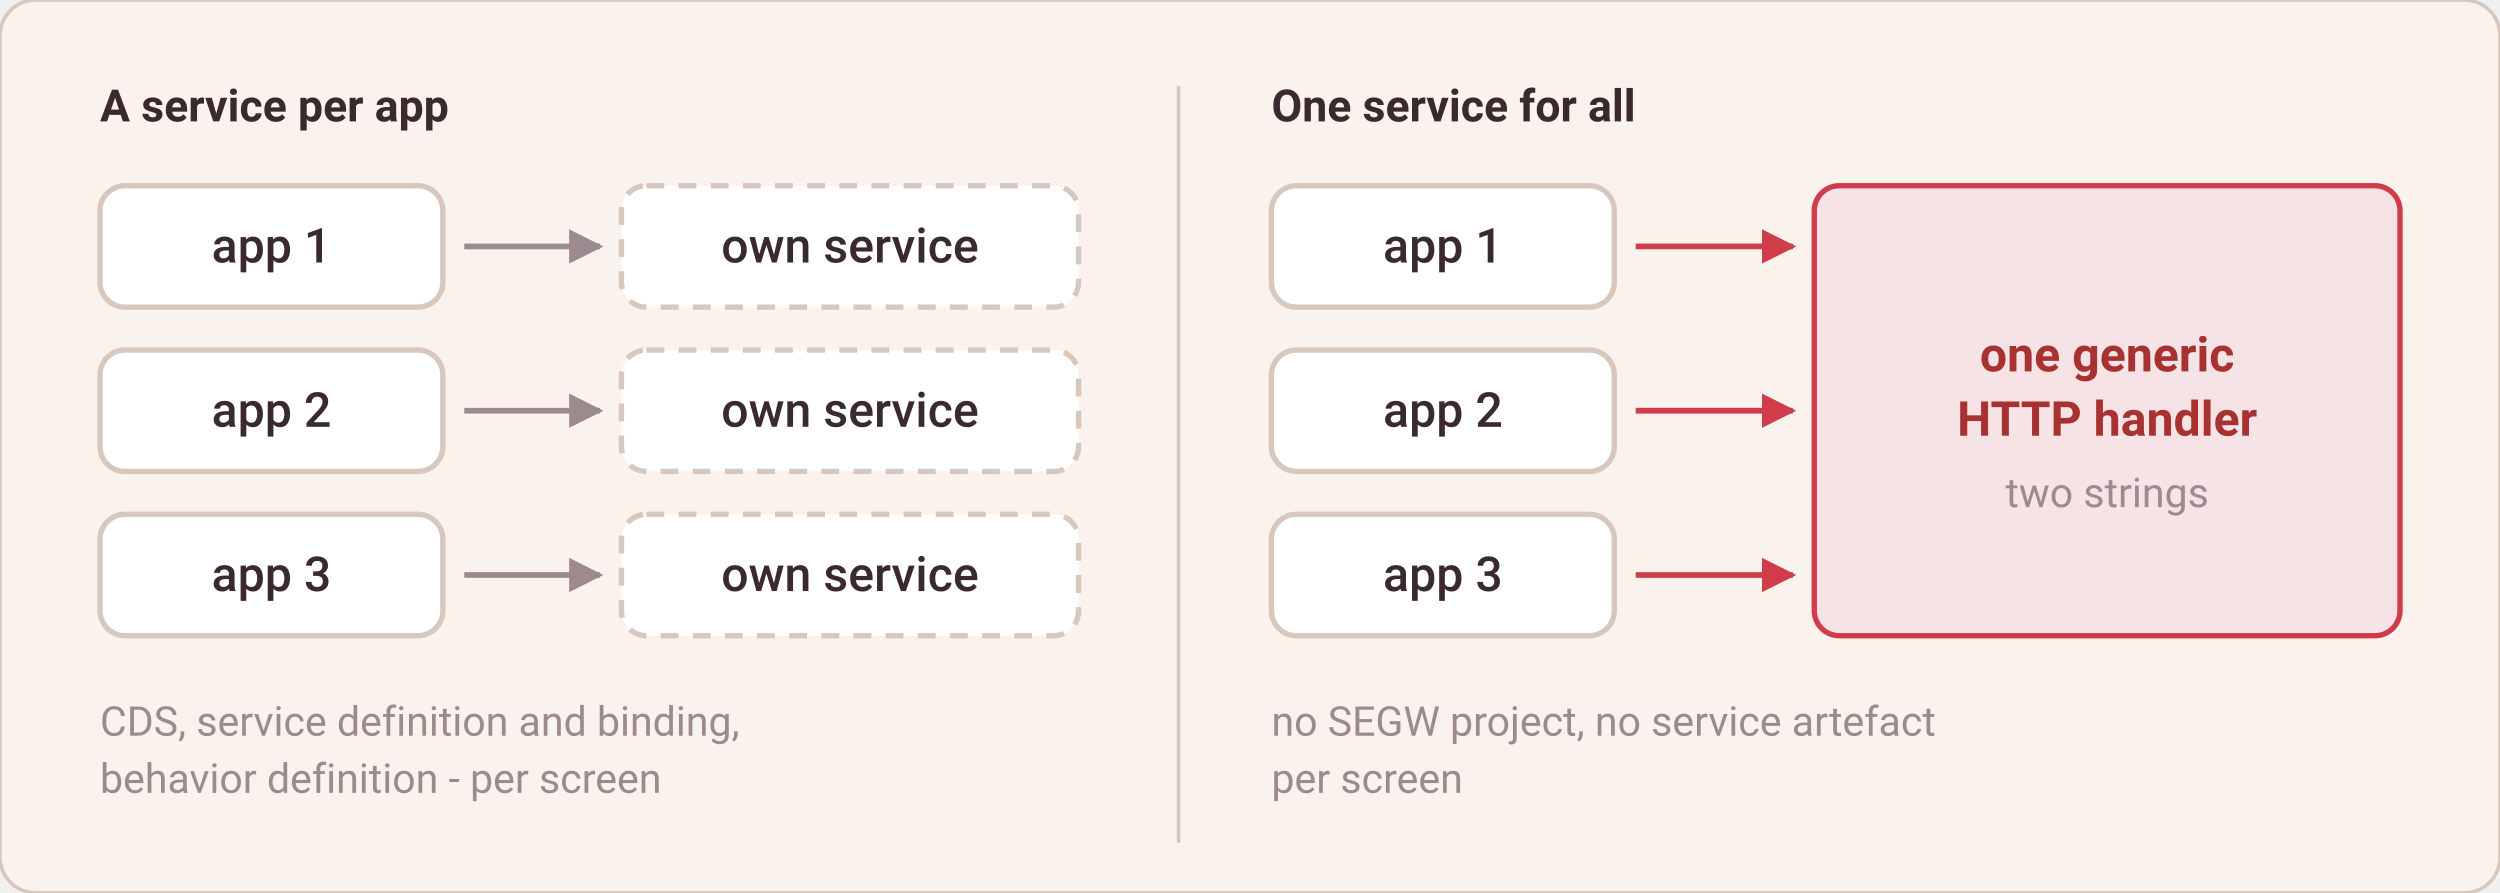
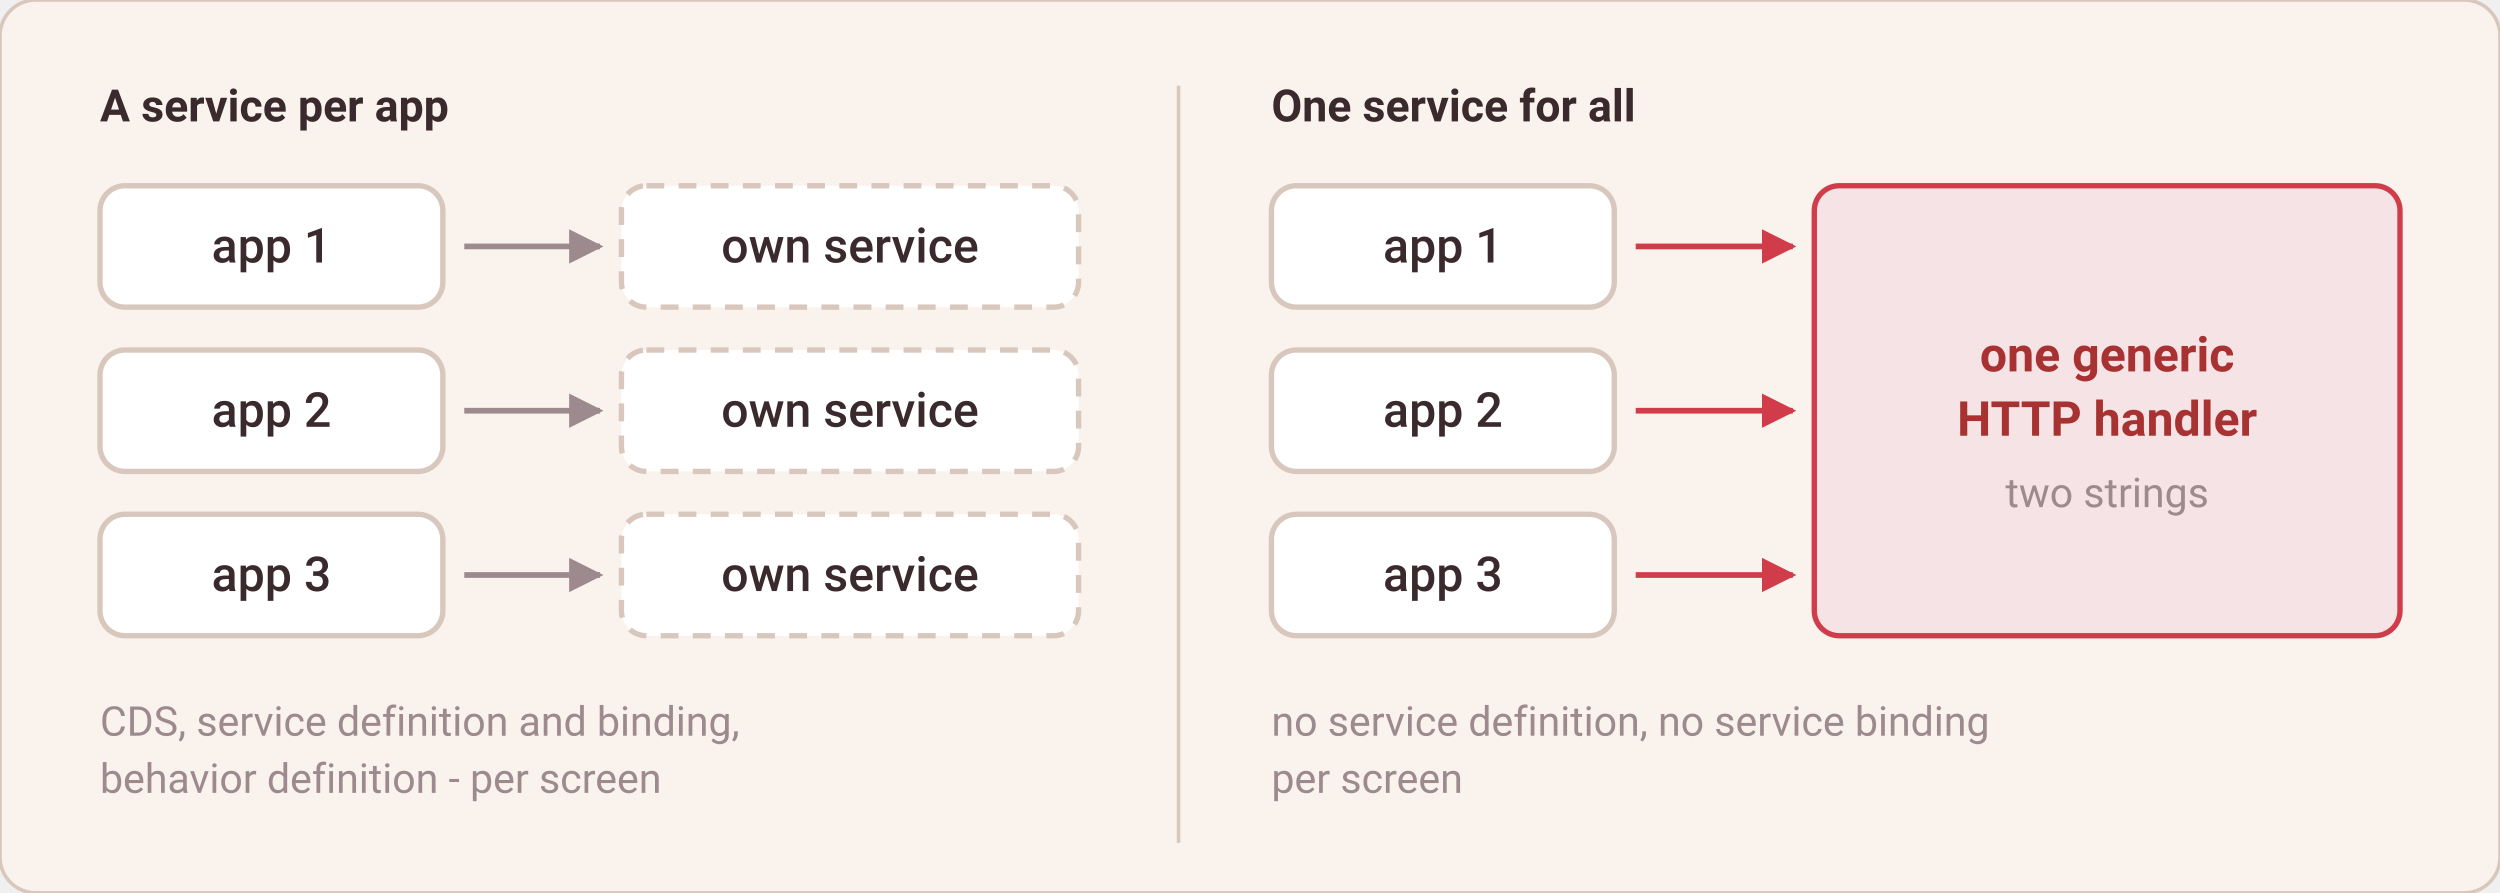
<svg xmlns="http://www.w3.org/2000/svg" viewBox="0 0 700 250" width="700" height="250" role="img">
  <style data-dark="">@media (prefers-color-scheme:dark){[fill="#FAF2EC"]{fill:#172033}[fill="#FFFFFF"]{fill:#0f1522}[fill="#3A2A2E"]{fill:#f1f4f9}[fill="#9C8A8E"]{fill:#9aa4b5}[fill="#F6E3E5"]{fill:#3a1d22}[fill="#D03C4A"]{fill:#f0606d}[fill="#A83232"]{fill:#ff8a95}[stroke="#D8C7BC"]{stroke:#34405a}[stroke="#9C8A8E"]{stroke:#6b778c}[stroke="#D03C4A"]{stroke:#f0606d}}</style>
  <defs>
    <marker id="am" viewBox="0 0 10 10" refX="9" refY="5" markerWidth="6" markerHeight="6" orient="auto">
      <path d="M0 0 L10 5 L0 10 z" fill="#9C8A8E" />
    </marker>
    <marker id="ar" viewBox="0 0 10 10" refX="9" refY="5" markerWidth="6" markerHeight="6" orient="auto">
      <path d="M0 0 L10 5 L0 10 z" fill="#D03C4A" />
    </marker>
  </defs>
  <rect width="700" height="250" rx="10" fill="#FAF2EC" stroke="#D8C7BC" />
  <text x="28" y="34" font-family="-apple-system,BlinkMacSystemFont,'Segoe UI',Roboto,'Helvetica Neue',Arial,sans-serif" font-size="12.5" fill="#3A2A2E" font-weight="700" text-anchor="start">A service per app</text>
  <rect x="28" y="52" width="96" height="34" rx="7" fill="#FFFFFF" stroke="#D8C7BC" stroke-width="1.5" />
  <text x="76.0" y="73.5" font-family="-apple-system,BlinkMacSystemFont,'Segoe UI',Roboto,'Helvetica Neue',Arial,sans-serif" font-size="13.5" font-weight="500" fill="#3A2A2E" text-anchor="middle">app 1</text>
  <line x1="130" y1="69" x2="168" y2="69" stroke="#9C8A8E" stroke-width="1.6" marker-end="url(#am)" />
  <rect x="174" y="52" width="128" height="34" rx="7" fill="#FFFFFF" stroke="#D8C7BC" stroke-width="1.5" stroke-dasharray="5 4" />
  <text x="238.0" y="73.5" font-family="-apple-system,BlinkMacSystemFont,'Segoe UI',Roboto,'Helvetica Neue',Arial,sans-serif" font-size="13.5" font-weight="500" fill="#3A2A2E" text-anchor="middle">own service</text>
  <rect x="28" y="98" width="96" height="34" rx="7" fill="#FFFFFF" stroke="#D8C7BC" stroke-width="1.5" />
  <text x="76.0" y="119.5" font-family="-apple-system,BlinkMacSystemFont,'Segoe UI',Roboto,'Helvetica Neue',Arial,sans-serif" font-size="13.5" font-weight="500" fill="#3A2A2E" text-anchor="middle">app 2</text>
  <line x1="130" y1="115" x2="168" y2="115" stroke="#9C8A8E" stroke-width="1.6" marker-end="url(#am)" />
  <rect x="174" y="98" width="128" height="34" rx="7" fill="#FFFFFF" stroke="#D8C7BC" stroke-width="1.5" stroke-dasharray="5 4" />
  <text x="238.0" y="119.5" font-family="-apple-system,BlinkMacSystemFont,'Segoe UI',Roboto,'Helvetica Neue',Arial,sans-serif" font-size="13.5" font-weight="500" fill="#3A2A2E" text-anchor="middle">own service</text>
  <rect x="28" y="144" width="96" height="34" rx="7" fill="#FFFFFF" stroke="#D8C7BC" stroke-width="1.5" />
  <text x="76.0" y="165.5" font-family="-apple-system,BlinkMacSystemFont,'Segoe UI',Roboto,'Helvetica Neue',Arial,sans-serif" font-size="13.5" font-weight="500" fill="#3A2A2E" text-anchor="middle">app 3</text>
  <line x1="130" y1="161" x2="168" y2="161" stroke="#9C8A8E" stroke-width="1.6" marker-end="url(#am)" />
  <rect x="174" y="144" width="128" height="34" rx="7" fill="#FFFFFF" stroke="#D8C7BC" stroke-width="1.5" stroke-dasharray="5 4" />
  <text x="238.0" y="165.5" font-family="-apple-system,BlinkMacSystemFont,'Segoe UI',Roboto,'Helvetica Neue',Arial,sans-serif" font-size="13.5" font-weight="500" fill="#3A2A2E" text-anchor="middle">own service</text>
  <text x="28" y="206" font-family="-apple-system,BlinkMacSystemFont,'Segoe UI',Roboto,'Helvetica Neue',Arial,sans-serif" font-size="11.5" fill="#9C8A8E" font-weight="400" text-anchor="start">CDS, service definition and binding,</text>
  <text x="28" y="222" font-family="-apple-system,BlinkMacSystemFont,'Segoe UI',Roboto,'Helvetica Neue',Arial,sans-serif" font-size="11.5" fill="#9C8A8E" font-weight="400" text-anchor="start">behavior definition - per screen</text>
  <line x1="330" y1="24" x2="330" y2="236" stroke="#D8C7BC" />
  <text x="356" y="34" font-family="-apple-system,BlinkMacSystemFont,'Segoe UI',Roboto,'Helvetica Neue',Arial,sans-serif" font-size="12.5" fill="#3A2A2E" font-weight="700" text-anchor="start">One service for all</text>
  <rect x="356" y="52" width="96" height="34" rx="7" fill="#FFFFFF" stroke="#D8C7BC" stroke-width="1.5" />
  <text x="404.0" y="73.5" font-family="-apple-system,BlinkMacSystemFont,'Segoe UI',Roboto,'Helvetica Neue',Arial,sans-serif" font-size="13.5" font-weight="500" fill="#3A2A2E" text-anchor="middle">app 1</text>
  <line x1="458" y1="69" x2="502" y2="69" stroke="#D03C4A" stroke-width="1.6" marker-end="url(#ar)" />
  <rect x="356" y="98" width="96" height="34" rx="7" fill="#FFFFFF" stroke="#D8C7BC" stroke-width="1.5" />
  <text x="404.0" y="119.5" font-family="-apple-system,BlinkMacSystemFont,'Segoe UI',Roboto,'Helvetica Neue',Arial,sans-serif" font-size="13.5" font-weight="500" fill="#3A2A2E" text-anchor="middle">app 2</text>
  <line x1="458" y1="115" x2="502" y2="115" stroke="#D03C4A" stroke-width="1.6" marker-end="url(#ar)" />
  <rect x="356" y="144" width="96" height="34" rx="7" fill="#FFFFFF" stroke="#D8C7BC" stroke-width="1.5" />
  <text x="404.0" y="165.5" font-family="-apple-system,BlinkMacSystemFont,'Segoe UI',Roboto,'Helvetica Neue',Arial,sans-serif" font-size="13.5" font-weight="500" fill="#3A2A2E" text-anchor="middle">app 3</text>
  <line x1="458" y1="161" x2="502" y2="161" stroke="#D03C4A" stroke-width="1.6" marker-end="url(#ar)" />
  <rect x="508" y="52" width="164" height="126" rx="7" fill="#F6E3E5" stroke="#D03C4A" stroke-width="1.5" />
  <text x="590" y="104" font-family="-apple-system,BlinkMacSystemFont,'Segoe UI',Roboto,'Helvetica Neue',Arial,sans-serif" font-size="13.5" fill="#A83232" font-weight="600" text-anchor="middle">one generic</text>
  <text x="590" y="122" font-family="-apple-system,BlinkMacSystemFont,'Segoe UI',Roboto,'Helvetica Neue',Arial,sans-serif" font-size="13.5" fill="#A83232" font-weight="600" text-anchor="middle">HTTP handler</text>
  <text x="590" y="142" font-family="-apple-system,BlinkMacSystemFont,'Segoe UI',Roboto,'Helvetica Neue',Arial,sans-serif" font-size="11.5" fill="#9C8A8E" font-weight="400" text-anchor="middle">two strings</text>
-   <text x="356" y="206" font-family="-apple-system,BlinkMacSystemFont,'Segoe UI',Roboto,'Helvetica Neue',Arial,sans-serif" font-size="11.5" fill="#9C8A8E" font-weight="400" text-anchor="start">no SEGW project, no service artefact</text>
+   <text x="356" y="206" font-family="-apple-system,BlinkMacSystemFont,'Segoe UI',Roboto,'Helvetica Neue',Arial,sans-serif" font-size="11.5" fill="#9C8A8E" font-weight="400" text-anchor="start">no service definition, no service binding</text>
  <text x="356" y="222" font-family="-apple-system,BlinkMacSystemFont,'Segoe UI',Roboto,'Helvetica Neue',Arial,sans-serif" font-size="11.5" fill="#9C8A8E" font-weight="400" text-anchor="start">per screen</text>
</svg>
